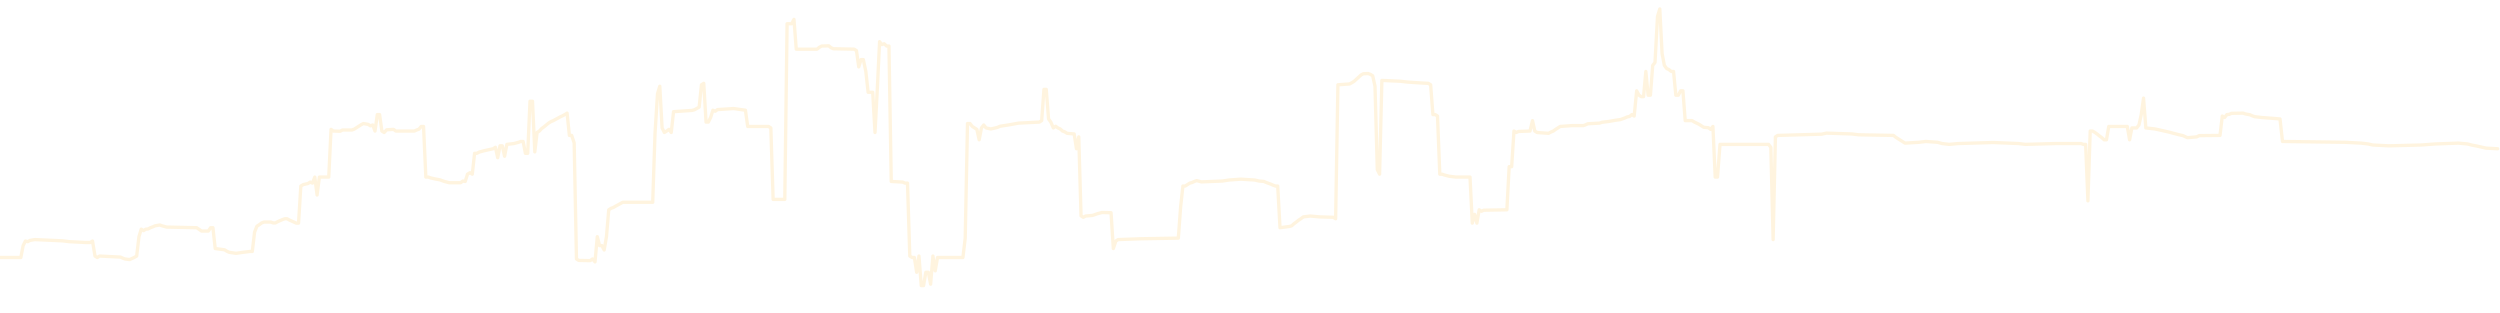
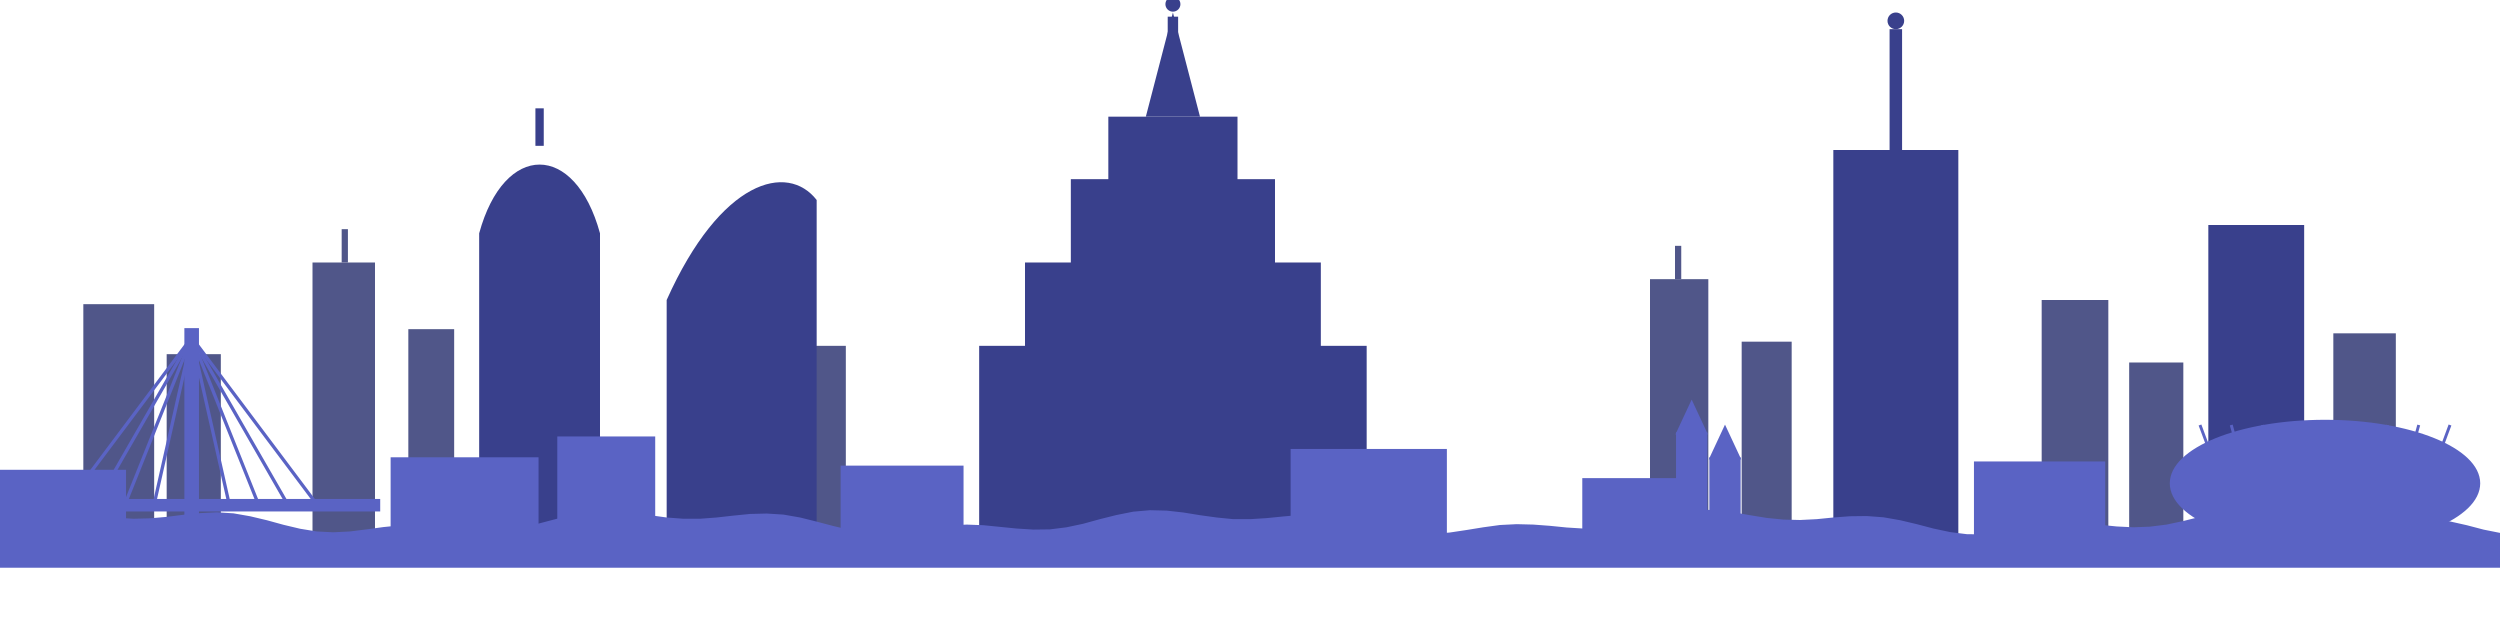
- <svg xmlns="http://www.w3.org/2000/svg" viewBox="0 0 1200 150" width="1200" height="150" preserveAspectRatio="xMidYMax meet" fill="none">
-   <path d="M0.0,123.6 L10.0,123.6 L11.1,117.9 L12.2,115.7 L13.3,116.0 L14.4,115.4 L16.7,115.0 L30.0,115.6 L33.3,116.0 L41.1,116.4 L43.3,116.4 L44.4,115.7 L45.6,122.9 L46.7,123.6 L47.8,122.9 L57.8,123.4 L58.9,123.9 L60.0,124.3 L62.2,124.6 L63.3,124.1 L64.4,123.6 L65.6,122.9 L66.7,113.6 L67.8,110.0 L68.9,110.7 L70.0,110.0 L71.1,109.9 L72.2,109.3 L73.3,108.9 L74.4,108.4 L76.7,108.0 L77.8,108.4 L80.0,109.0 L94.4,109.3 L95.6,110.1 L96.7,110.9 L100.0,110.9 L101.1,109.3 L102.2,109.3 L103.3,119.3 L107.8,119.9 L108.9,120.6 L110.0,121.1 L113.3,121.6 L116.7,121.1 L120.0,120.7 L121.1,120.7 L122.2,111.4 L123.3,108.6 L124.4,107.9 L125.6,107.0 L126.7,106.6 L130.0,106.6 L131.1,107.0 L132.2,107.0 L133.3,106.4 L134.4,105.9 L135.6,105.4 L136.7,105.0 L137.8,105.0 L138.9,105.6 L140.0,106.1 L141.1,106.6 L142.2,107.1 L143.3,107.1 L144.4,89.3 L145.6,88.6 L147.8,88.1 L148.9,87.4 L150.0,87.9 L151.1,85.0 L152.2,93.6 L153.3,85.0 L157.8,85.0 L158.9,62.1 L160.0,62.9 L163.3,63.0 L164.4,62.4 L168.9,62.4 L170.0,62.0 L171.1,61.3 L172.2,60.6 L173.3,59.9 L174.4,59.3 L176.7,59.7 L177.8,60.4 L178.9,60.0 L180.0,62.9 L181.1,55.0 L182.2,55.0 L183.3,62.9 L184.4,63.6 L185.6,62.3 L188.9,62.1 L190.0,62.9 L198.9,62.9 L200.0,62.4 L201.1,62.0 L202.2,60.7 L203.3,60.7 L204.4,85.0 L205.6,85.0 L206.7,85.4 L208.9,85.9 L211.1,86.3 L212.2,86.7 L213.3,87.1 L215.6,87.7 L221.1,87.7 L222.2,86.9 L223.3,87.1 L224.4,83.6 L225.6,82.9 L226.7,83.6 L227.8,73.6 L228.9,73.6 L230.0,73.0 L232.2,72.4 L234.4,71.9 L236.7,71.4 L237.8,70.7 L238.9,75.7 L240.0,70.0 L241.1,70.0 L242.2,75.0 L243.3,69.3 L246.7,68.9 L248.9,68.3 L250.0,67.9 L251.1,67.9 L252.2,73.6 L253.3,73.6 L254.4,48.6 L255.6,48.6 L256.7,72.9 L257.8,63.6 L258.9,62.9 L260.0,61.7 L261.1,60.9 L262.2,60.0 L263.3,59.1 L264.4,58.4 L265.6,57.9 L266.7,57.3 L267.8,56.7 L268.9,56.1 L270.0,55.6 L271.1,55.0 L272.2,54.3 L273.3,65.0 L274.4,65.0 L275.6,68.6 L276.7,124.3 L277.8,125.0 L283.3,125.1 L284.4,124.3 L285.6,125.7 L286.7,113.6 L287.8,117.9 L288.9,117.9 L290.0,120.0 L291.1,113.6 L292.2,100.7 L293.3,100.0 L294.4,99.6 L295.6,98.9 L296.7,98.3 L297.8,97.7 L298.9,97.1 L313.3,97.1 L314.4,64.3 L315.6,45.0 L316.7,41.4 L317.8,61.4 L318.9,63.6 L320.0,62.9 L321.1,62.1 L322.2,63.6 L323.3,53.6 L332.2,53.0 L333.3,52.7 L334.4,52.1 L335.6,51.4 L336.7,40.7 L337.8,40.0 L338.9,58.6 L340.0,58.6 L341.1,56.4 L342.2,52.9 L343.3,53.4 L344.4,52.6 L352.2,52.1 L355.6,52.6 L357.8,52.9 L358.9,60.7 L368.9,60.7 L370.0,61.4 L371.1,95.7 L376.7,95.7 L377.8,11.4 L380.0,11.4 L381.1,9.3 L382.2,23.6 L392.2,23.6 L393.3,22.7 L394.4,22.1 L397.8,22.0 L398.9,22.9 L400.0,23.4 L410.0,23.6 L411.1,24.3 L412.2,32.1 L413.3,28.6 L414.4,28.6 L415.6,34.3 L416.7,44.3 L418.9,44.3 L420.0,63.6 L421.1,42.9 L422.2,20.0 L423.3,21.4 L424.4,21.0 L425.6,22.1 L426.7,22.1 L427.8,87.1 L433.3,87.4 L434.4,87.9 L435.6,87.9 L436.7,122.9 L437.8,123.6 L438.9,123.6 L440.0,130.7 L441.1,122.9 L442.2,137.1 L443.3,137.1 L444.4,130.7 L445.6,130.7 L446.7,136.4 L447.8,122.9 L448.9,130.0 L450.0,123.6 L462.2,123.6 L463.3,114.3 L464.4,59.3 L465.6,59.3 L466.7,60.7 L467.8,61.4 L468.9,62.1 L470.0,67.1 L471.1,61.4 L472.2,60.0 L473.3,61.4 L475.6,61.9 L477.8,61.4 L478.9,61.1 L480.0,60.6 L483.3,60.1 L485.6,59.7 L488.9,59.1 L498.9,58.6 L500.0,57.9 L501.1,42.9 L502.2,42.9 L503.3,57.1 L504.4,58.6 L505.6,61.4 L506.7,60.6 L507.8,61.4 L508.9,61.9 L510.0,62.9 L511.1,63.3 L512.2,64.0 L515.6,64.3 L516.7,71.4 L517.8,65.7 L518.9,103.6 L520.0,104.3 L521.1,103.7 L524.4,103.4 L525.6,103.0 L526.7,102.6 L528.9,102.0 L533.3,102.1 L534.4,119.3 L535.6,115.7 L536.7,115.0 L547.8,114.6 L565.6,114.3 L566.7,99.3 L567.8,89.3 L568.9,89.3 L570.0,88.6 L571.1,87.9 L572.2,87.6 L573.3,87.1 L574.4,86.7 L576.7,87.3 L586.7,86.9 L590.0,86.4 L595.6,86.0 L602.2,86.4 L604.4,86.9 L606.7,87.1 L607.8,87.6 L608.9,88.0 L610.0,88.4 L611.1,88.9 L612.2,89.3 L613.3,89.3 L614.4,109.3 L618.9,108.7 L620.0,108.4 L621.1,107.4 L622.2,106.6 L623.3,105.7 L624.4,105.0 L625.6,104.1 L628.9,103.7 L633.3,104.1 L640.0,104.3 L641.1,105.0 L642.2,40.7 L647.8,40.3 L648.9,39.7 L650.0,39.0 L651.1,38.0 L652.2,37.0 L653.3,36.0 L654.4,35.4 L656.7,35.3 L657.8,35.7 L658.9,36.4 L660.0,41.4 L661.1,81.4 L662.2,83.6 L663.3,38.6 L672.2,39.0 L675.6,39.4 L683.3,39.9 L685.6,40.0 L686.7,40.7 L687.8,55.0 L688.9,55.0 L690.0,55.7 L691.1,83.6 L692.2,83.6 L693.3,84.0 L695.6,84.6 L698.9,85.0 L705.6,85.0 L706.7,107.1 L707.8,102.9 L708.9,107.1 L710.0,100.7 L711.1,101.4 L712.2,100.9 L723.3,100.7 L724.4,80.0 L725.6,80.0 L726.7,62.9 L727.8,63.6 L728.9,63.1 L734.4,62.9 L735.6,57.9 L736.7,62.9 L737.8,63.6 L743.3,64.0 L744.4,63.4 L745.6,62.9 L746.7,62.1 L747.8,61.4 L748.9,60.7 L754.4,60.3 L760.0,60.3 L761.1,59.9 L762.2,59.4 L767.8,59.1 L768.9,58.7 L772.2,58.3 L775.6,57.7 L777.8,57.4 L778.9,57.0 L780.0,56.6 L781.1,56.1 L782.2,55.9 L783.3,55.0 L784.4,55.7 L785.6,43.6 L786.7,45.7 L787.8,46.4 L788.9,46.4 L790.0,34.3 L791.1,45.7 L792.2,45.7 L793.3,31.4 L794.4,30.0 L795.6,7.9 L796.7,4.3 L797.8,25.7 L798.9,31.4 L800.0,32.9 L801.1,33.4 L802.2,34.3 L803.3,34.3 L804.4,45.7 L805.6,45.7 L806.7,43.6 L807.8,43.6 L808.9,57.9 L812.2,57.9 L813.3,58.6 L814.4,59.1 L815.6,59.7 L816.7,60.4 L817.8,61.1 L820.0,61.3 L821.1,62.1 L822.2,60.7 L823.3,85.0 L824.4,85.0 L825.6,69.3 L848.9,69.3 L850.0,70.7 L851.1,115.0 L852.2,65.7 L853.3,65.0 L874.4,64.4 L876.7,63.9 L888.9,64.3 L892.2,64.7 L908.9,65.0 L910.0,65.9 L911.1,66.6 L912.2,67.3 L913.3,68.0 L914.4,68.7 L921.1,68.3 L924.4,67.9 L930.0,68.3 L932.2,68.9 L935.6,69.3 L940.0,68.9 L956.7,68.4 L968.9,68.9 L972.2,69.3 L986.7,68.9 L998.9,68.9 L1000.0,69.3 L1001.1,69.3 L1002.2,96.4 L1003.3,62.9 L1004.4,62.9 L1005.6,63.6 L1006.7,64.4 L1007.8,65.3 L1008.9,66.1 L1010.0,67.1 L1011.1,67.1 L1012.2,60.7 L1021.1,60.7 L1022.2,67.1 L1023.3,61.4 L1025.6,61.4 L1026.7,60.0 L1027.8,55.0 L1028.9,47.1 L1030.0,61.4 L1034.4,61.9 L1036.7,62.4 L1038.9,62.9 L1041.1,63.4 L1043.3,64.0 L1045.6,64.6 L1047.8,65.1 L1048.9,65.6 L1050.0,66.1 L1054.4,65.7 L1055.6,65.1 L1065.6,65.0 L1066.7,55.7 L1067.8,56.4 L1068.9,55.0 L1070.0,54.9 L1071.1,54.4 L1076.7,54.3 L1077.8,54.7 L1080.0,55.1 L1081.1,55.6 L1082.2,56.0 L1085.6,56.4 L1092.2,56.9 L1094.4,57.1 L1095.6,67.9 L1125.6,68.3 L1133.3,68.7 L1136.7,69.1 L1138.9,69.6 L1146.7,70.0 L1162.2,69.6 L1168.9,69.1 L1180.0,68.7 L1184.4,69.1 L1186.7,69.7 L1188.9,70.1 L1191.1,70.6 L1193.3,71.1 L1198.9,71.4" stroke="#fff4df" stroke-width="1.6" stroke-linejoin="round" stroke-linecap="round" vector-effect="non-scaling-stroke" />
+ <svg xmlns="http://www.w3.org/2000/svg" viewBox="0 0 1200 300" width="1200" height="300" preserveAspectRatio="xMidYMax meet">
+   <g fill="#242c6b" opacity=".8">
+     <rect x="40" y="146" width="34" height="112" />
+     <rect x="80" y="170" width="26" height="88" />
+     <rect x="150" y="126" width="30" height="132" />
+     <rect x="164" y="110" width="3" height="16" />
+     <rect x="196" y="158" width="22" height="100" />
+     <rect x="330" y="138" width="28" height="120" />
+     <rect x="342" y="122" width="3" height="16" />
+     <rect x="372" y="166" width="34" height="92" />
+     <rect x="560" y="118" width="26" height="140" />
+     <rect x="572" y="102" width="3" height="16" />
+     <rect x="600" y="152" width="30" height="106" />
+     <rect x="792" y="134" width="28" height="124" />
+     <rect x="804" y="118" width="3" height="16" />
+     <rect x="836" y="164" width="24" height="94" />
+     <rect x="980" y="144" width="32" height="114" />
+     <rect x="1022" y="174" width="26" height="84" />
+     <rect x="1120" y="160" width="30" height="98" />
+   </g>
+   <g fill="#39408c">
+     <path d="M230 258 V112 C 242 68, 276 68, 288 112 V258 Z" />
+     <rect x="257" y="52" width="4" height="18" />
+     <path d="M320 258 V144 C 346 86, 378 78, 392 96 L392 258 Z" />
+     <rect x="470" y="166" width="186" height="92" />
+     <rect x="492" y="126" width="142" height="132" />
+     <rect x="514" y="86" width="98" height="172" />
+     <rect x="532" y="56" width="62" height="202" />
+     <polygon points="563,6 550,56 576,56" />
+     <rect x="560.5" y="8" width="5" height="34" />
+     <circle cx="563" cy="2" r="3.6" />
+     <polygon points="700,258 700,114 754,84 754,258 Z" />
+     <rect x="880" y="72" width="60" height="186" />
+     <rect x="907" y="14" width="6" height="60" />
+     <circle cx="910" cy="10" r="4" />
+     <rect x="1060" y="108" width="46" height="150" />
+   </g>
+   <g fill="#5a63c4" stroke="#5a63c4">
+     <rect x="89" y="158" width="6" height="100" />
+     <line x1="92" y1="162" x2="74" y2="242" stroke-width="1.6" />
+     <line x1="92" y1="162" x2="110" y2="242" stroke-width="1.6" />
+     <line x1="92" y1="162" x2="60" y2="242" stroke-width="1.6" />
+     <line x1="92" y1="162" x2="124" y2="242" stroke-width="1.6" />
+     <line x1="92" y1="162" x2="46" y2="242" stroke-width="1.6" />
+     <line x1="92" y1="162" x2="138" y2="242" stroke-width="1.6" />
+     <line x1="92" y1="162" x2="32" y2="242" stroke-width="1.6" />
+     <line x1="92" y1="162" x2="152" y2="242" stroke-width="1.6" />
+     <rect x="2" y="240" width="180" height="5" />
+     <rect x="0" y="226" width="60" height="32" />
+     <rect x="188" y="220" width="70" height="38" />
+     <rect x="268" y="210" width="46" height="48" />
+     <rect x="404" y="224" width="58" height="34" />
+     <rect x="620" y="216" width="74" height="42" />
+     <rect x="760" y="230" width="56" height="28" />
+     <rect x="948" y="222" width="62" height="36" />
+     <rect x="1092" y="230" width="54" height="28" />
+     <ellipse cx="1116" cy="232" rx="74" ry="30" />
+     <line x1="1056" y1="204" x2="1076" y2="258" stroke-width="1.4" />
+     <line x1="1071" y1="204" x2="1086" y2="258" stroke-width="1.4" />
+     <line x1="1086" y1="204" x2="1096" y2="258" stroke-width="1.4" />
+     <line x1="1101" y1="204" x2="1106" y2="258" stroke-width="1.4" />
+     <line x1="1116" y1="204" x2="1116" y2="258" stroke-width="1.4" />
+     <line x1="1131" y1="204" x2="1126" y2="258" stroke-width="1.4" />
+     <line x1="1146" y1="204" x2="1136" y2="258" stroke-width="1.4" />
+     <line x1="1161" y1="204" x2="1146" y2="258" stroke-width="1.4" />
+     <line x1="1176" y1="204" x2="1156" y2="258" stroke-width="1.4" />
+     <polygon points="812,193 805,208 819,208" />
+     <rect x="805" y="208" width="14" height="50" />
+     <polygon points="828,205 821,220 835,220" />
+     <rect x="821" y="220" width="14" height="38" />
+     <path d="M0,272 L0,258 L0,251.0 L8,248.9 L16,247.2 L24,246.3 L32,246.3 L40,247.0 L48,248.0 L56,249.0 L64,249.5 L72,249.3 L80,248.6 L88,247.6 L96,246.8 L104,246.4 L112,246.9 L120,248.3 L128,250.2 L136,252.4 L144,254.3 L152,255.6 L160,256.0 L168,255.6 L176,254.6 L184,253.5 L192,252.7 L200,252.5 L208,252.9 L216,253.7 L224,254.6 L232,255.2 L240,255.1 L248,254.2 L256,252.5 L264,250.4 L272,248.3 L280,246.6 L288,245.8 L296,245.9 L304,246.7 L312,247.8 L320,248.9 L328,249.5 L336,249.5 L344,248.9 L352,248.0 L360,247.2 L368,247.0 L376,247.5 L384,248.9 L392,250.9 L400,253.0 L408,254.9 L416,256.1 L424,256.4 L432,255.9 L440,254.8 L448,253.6 L456,252.7 L464,252.3 L472,252.6 L480,253.4 L488,254.2 L496,254.7 L504,254.6 L512,253.6 L520,251.9 L528,249.7 L536,247.7 L544,246.1 L552,245.4 L560,245.6 L568,246.5 L576,247.8 L584,248.9 L592,249.7 L600,249.7 L608,249.2 L616,248.4 L624,247.7 L632,247.6 L640,248.1 L648,249.5 L656,251.5 L664,253.6 L672,255.4 L680,256.6 L688,256.8 L696,256.1 L704,254.9 L712,253.6 L720,252.5 L728,252.1 L736,252.3 L744,252.9 L752,253.7 L760,254.2 L768,254.0 L776,252.9 L784,251.2 L792,249.1 L800,247.1 L808,245.7 L816,245.1 L824,245.4 L832,246.4 L840,247.8 L848,249.1 L856,249.9 L864,250.1 L872,249.7 L880,248.9 L888,248.3 L896,248.2 L904,248.8 L912,250.2 L920,252.1 L928,254.2 L936,255.9 L944,256.9 L952,257.0 L960,256.2 L968,254.9 L976,253.5 L984,252.3 L992,251.8 L1000,251.9 L1008,252.4 L1016,253.2 L1024,253.6 L1032,253.3 L1040,252.3 L1048,250.6 L1056,248.6 L1064,246.7 L1072,245.3 L1080,244.8 L1088,245.2 L1096,246.4 L1104,247.9 L1112,249.3 L1120,250.2 L1128,250.5 L1136,250.1 L1144,249.5 L1152,248.9 L1160,248.8 L1168,249.4 L1176,250.8 L1184,252.6 L1192,254.7 L1200,256.3 L1200,272 Z" />
+   </g>
</svg>
